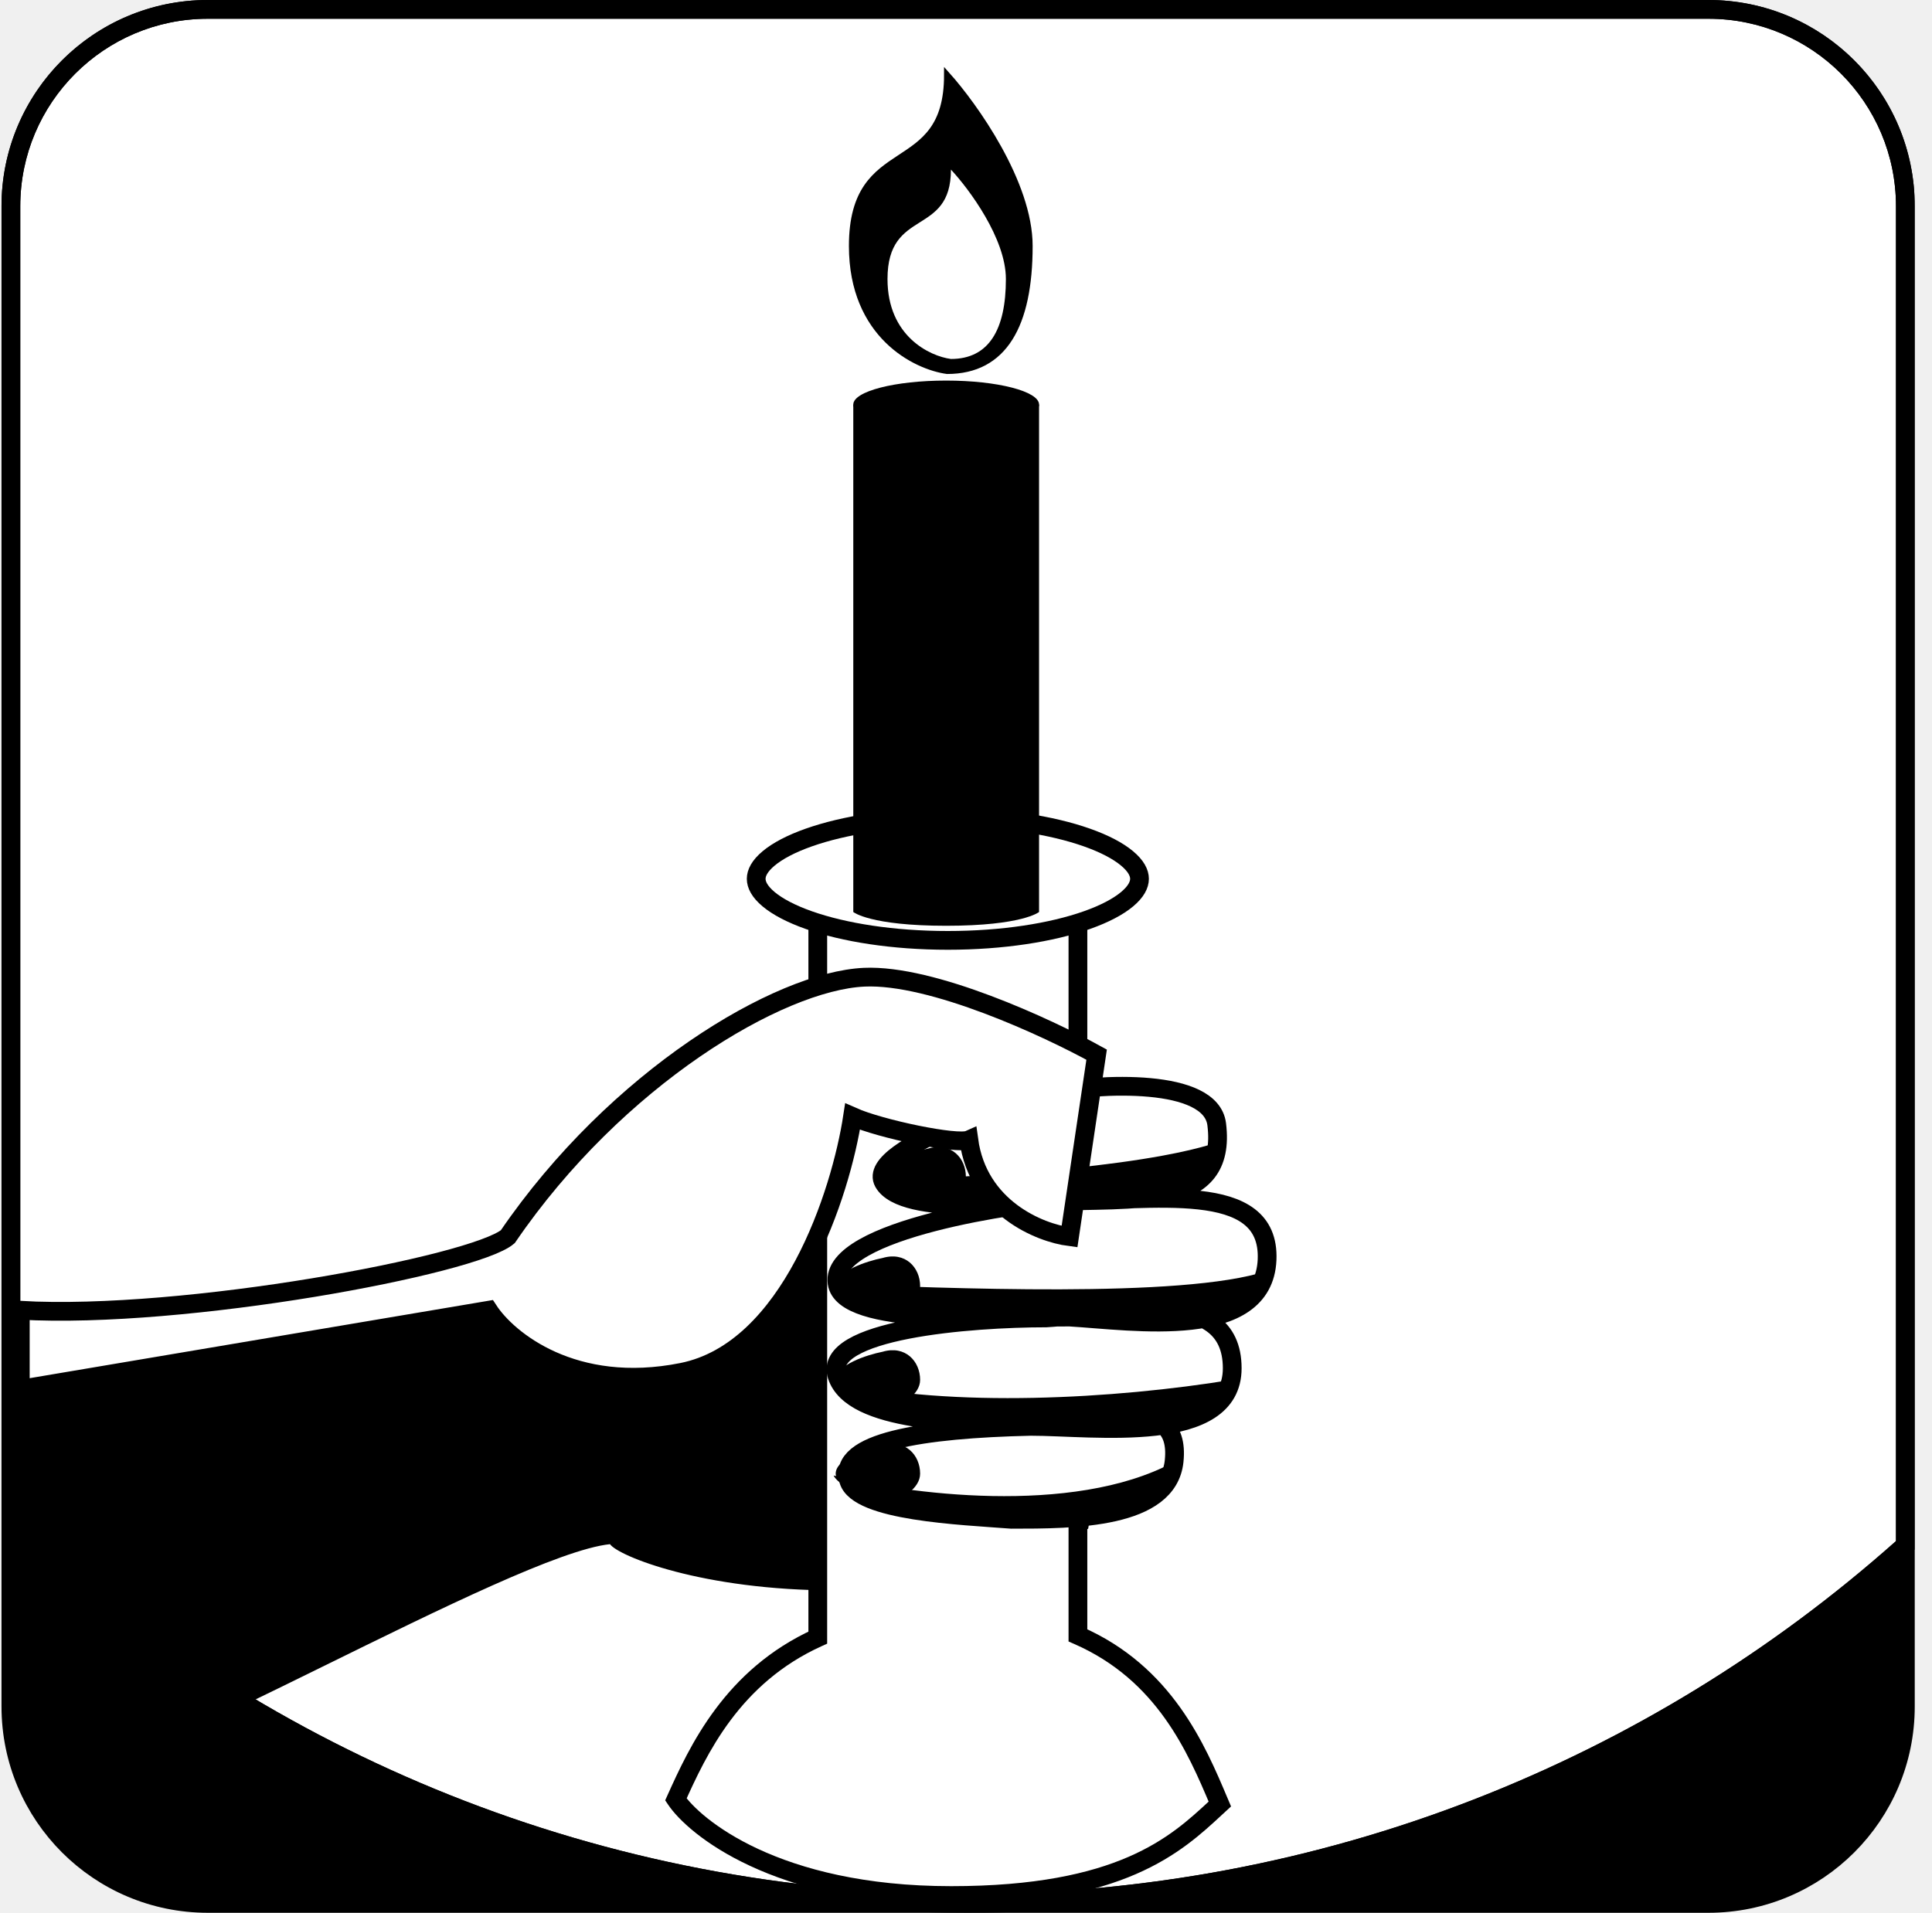
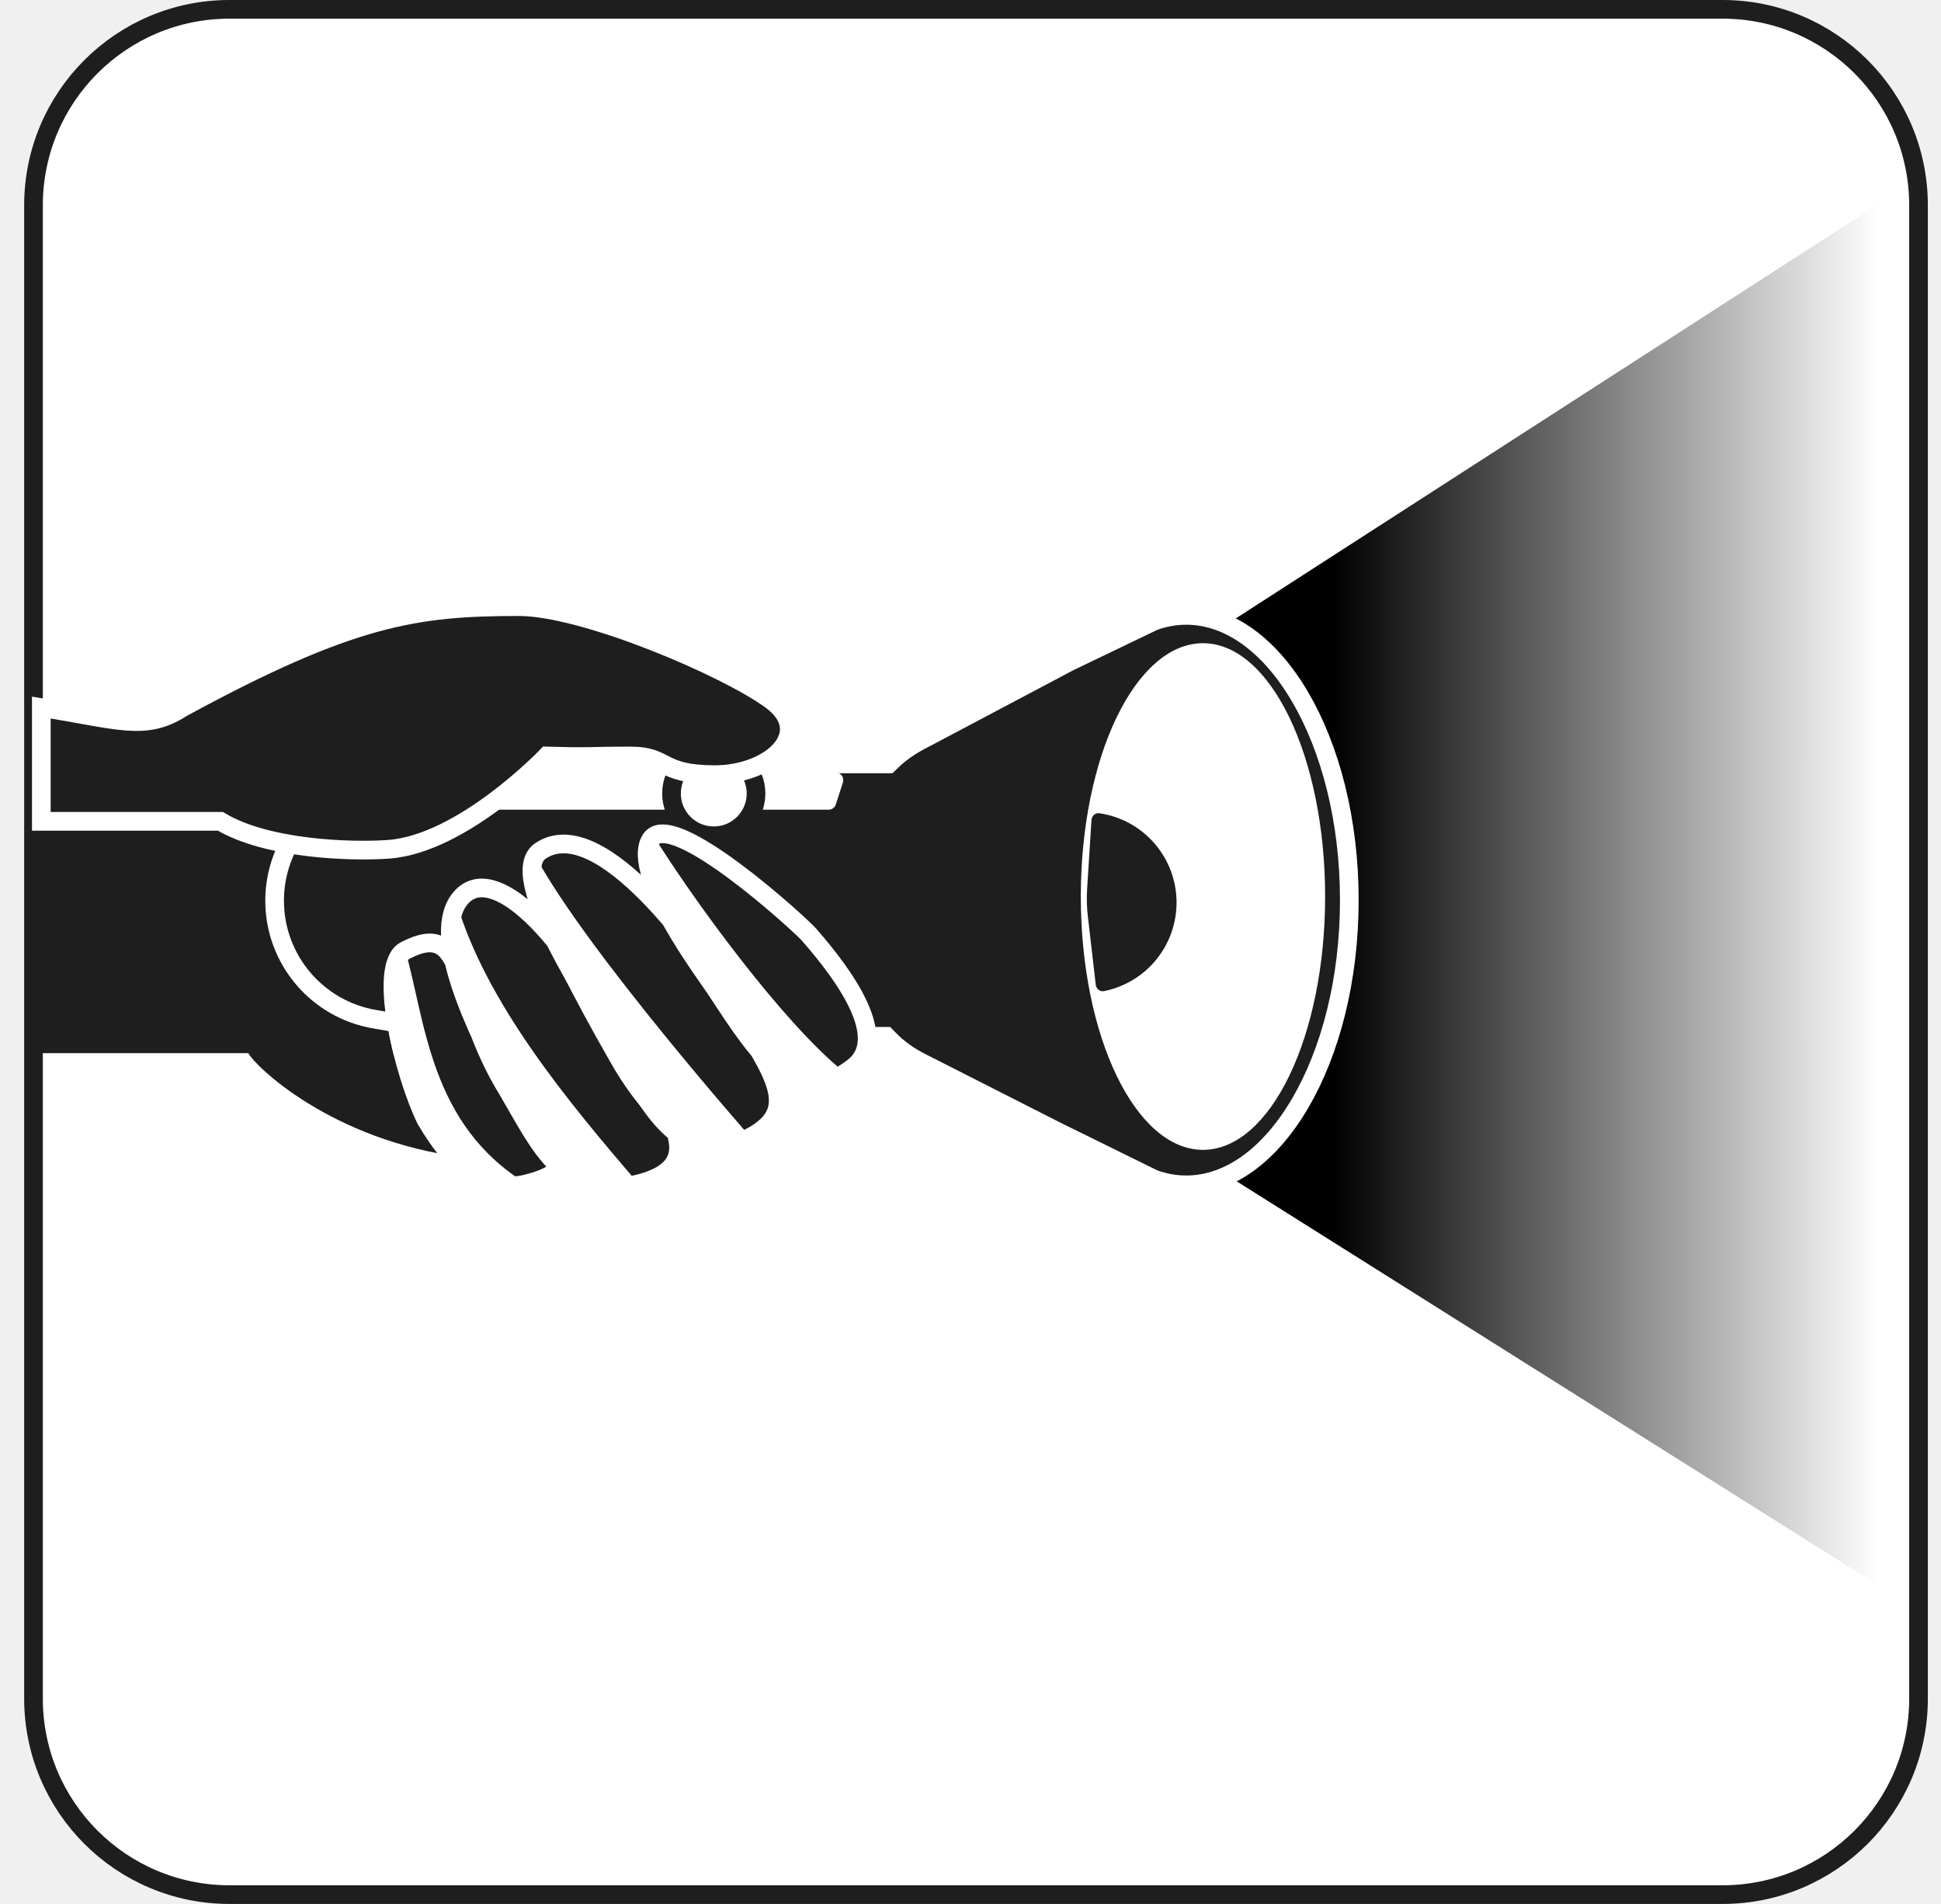
- <svg xmlns="http://www.w3.org/2000/svg" width="103" height="102" viewBox="0 0 103 102" fill="none">
-   <rect className="thumbnail-dark" x="0.58" y="0.5" width="101" height="101" rx="10.5" fill="black" stroke="black" />
-   <mask className="thumbnail-dark" id="path-2-outside-1_4427_17424" maskUnits="userSpaceOnUse" x="0.08" y="0" width="102" height="102" fill="black">
-     <rect className="thumbnail-light" fill="white" x="0.08" width="102" height="102" />
-     <path fill-rule="evenodd" clip-rule="evenodd" d="M1.08 81.273V11C1.08 5.477 5.557 1 11.08 1H91.08C96.603 1 101.08 5.477 101.08 11V82.179C87.92 93.887 70.581 101 51.58 101C32.094 101 14.356 93.519 1.08 81.273Z" />
-   </mask>
-   <path className="thumbnail-light" fill-rule="evenodd" clip-rule="evenodd" d="M1.08 81.273V11C1.08 5.477 5.557 1 11.08 1H91.08C96.603 1 101.08 5.477 101.08 11V82.179C87.92 93.887 70.581 101 51.58 101C32.094 101 14.356 93.519 1.08 81.273Z" fill="white" />
-   <path className="thumbnail-dark" d="M1.08 81.273H0.08V81.711L0.402 82.008L1.08 81.273ZM101.08 82.179L101.745 82.926L102.08 82.627V82.179H101.08ZM2.08 81.273V11H0.08V81.273H2.08ZM2.08 11C2.08 6.029 6.11 2 11.08 2V0C5.005 0 0.08 4.925 0.08 11H2.08ZM11.08 2H91.08V0H11.08V2ZM91.08 2C96.051 2 100.08 6.029 100.08 11H102.08C102.08 4.925 97.155 0 91.08 0V2ZM100.08 11V82.179H102.08V11H100.08ZM100.415 81.432C87.431 92.983 70.326 100 51.58 100V102C70.835 102 88.408 94.791 101.745 82.926L100.415 81.432ZM51.58 100C32.355 100 14.857 92.621 1.758 80.538L0.402 82.008C13.855 94.418 31.833 102 51.58 102V100Z" fill="black" mask="url(#path-2-outside-1_4427_17424)" />
-   <path className="thumbnail-dark" d="M44.541 84.809C51.67 84.809 54.489 82.96 58.012 81.521C60.913 66.109 54.282 58.095 50.966 57.068C47.65 56.04 43.919 61.999 43.09 64.876C42.427 67.178 11.719 70.645 1.08 72.083C0.58 91.5 2.58 95 2.58 95C6.873 95 27.271 82.891 32.521 82.343C32.936 82.96 37.412 84.809 44.541 84.809Z" fill="black" />
-   <path className="thumbnail-light" fill-rule="evenodd" clip-rule="evenodd" d="M49.494 43.081C46.238 43.081 43.598 45.721 43.598 48.977V87.327C39.023 89.4 37.206 93.355 36.033 95.956C36.976 97.366 41.316 101.08 50.709 101.08C59.761 101.08 62.699 98.36 64.799 96.415C64.878 96.342 64.956 96.27 65.033 96.2L64.983 96.08C63.789 93.254 62.087 89.225 57.467 87.206V48.977C57.467 45.721 54.827 43.081 51.571 43.081H49.494Z" fill="white" />
-   <path className="thumbnail-dark" d="M43.598 87.327L43.804 87.782L44.098 87.649V87.327H43.598ZM36.033 95.956L35.577 95.75L35.463 96.003L35.618 96.233L36.033 95.956ZM64.799 96.415L65.139 96.782H65.139L64.799 96.415ZM65.033 96.2L65.372 96.567L65.631 96.329L65.494 96.005L65.033 96.2ZM64.983 96.08L64.522 96.275L64.522 96.275L64.983 96.08ZM57.467 87.206H56.967V87.533L57.267 87.664L57.467 87.206ZM44.098 48.977C44.098 45.997 46.514 43.581 49.494 43.581V42.581C45.962 42.581 43.098 45.445 43.098 48.977H44.098ZM44.098 87.327V48.977H43.098V87.327H44.098ZM43.391 86.871C38.631 89.028 36.75 93.149 35.577 95.75L36.489 96.161C37.661 93.561 39.416 89.771 43.804 87.782L43.391 86.871ZM35.618 96.233C36.676 97.816 41.194 101.58 50.709 101.58V100.58C41.439 100.58 37.277 96.916 36.449 95.678L35.618 96.233ZM50.709 101.58C55.284 101.58 58.353 100.893 60.56 99.936C62.771 98.977 64.083 97.76 65.139 96.782L64.46 96.049C63.416 97.015 62.208 98.131 60.162 99.018C58.111 99.908 55.185 100.58 50.709 100.58V101.58ZM65.139 96.782C65.218 96.709 65.295 96.638 65.372 96.567L64.695 95.832C64.617 95.903 64.539 95.975 64.46 96.049L65.139 96.782ZM65.494 96.005L65.443 95.886L64.522 96.275L64.573 96.394L65.494 96.005ZM65.443 95.886C64.252 93.067 62.488 88.855 57.667 86.748L57.267 87.664C61.686 89.596 63.325 93.441 64.522 96.275L65.443 95.886ZM56.967 48.977V87.206H57.967V48.977H56.967ZM51.571 43.581C54.551 43.581 56.967 45.997 56.967 48.977H57.967C57.967 45.445 55.103 42.581 51.571 42.581V43.581ZM49.494 43.581H51.571V42.581H49.494V43.581Z" fill="black" />
-   <path className="thumbnail-light" d="M55.779 58.299C58.67 57.748 64.556 57.473 64.866 59.951C65.244 62.976 63.242 63.714 60.474 63.927C64.216 63.814 67.691 63.964 67.551 67.18C67.466 69.125 66.031 69.981 64.164 70.315C65.095 70.764 65.693 71.574 65.693 72.962C65.693 74.887 64.094 75.69 62.045 76C62.477 76.367 62.695 76.97 62.595 77.919C62.269 81.017 57.225 81.017 53.921 81.017C51.236 80.81 45.742 80.604 45.247 78.952C44.627 76.886 49.171 76.192 54.953 76.06C51.305 75.854 45.453 75.854 44.627 73.376C43.801 70.897 51.717 70.278 55.779 70.278C55.956 70.267 56.141 70.253 56.332 70.236C52.171 70.278 44.939 70.606 44.627 68.419C44.252 65.798 52.872 64.373 55.872 64.078C55.841 64.079 55.81 64.081 55.779 64.082C54.954 64.12 48.138 64.908 47.105 63.049C46.072 61.191 55.16 58.408 55.779 58.299Z" fill="white" />
-   <path className="thumbnail-outline" d="M54.953 76.06C58.327 76.06 65.693 77.093 65.693 72.962C65.693 68.419 59.29 70.071 55.779 70.278C51.717 70.278 43.801 70.897 44.627 73.376C45.453 75.854 51.305 75.854 54.953 76.06ZM54.953 76.06C57.983 75.991 63.008 73.995 62.595 77.919C62.269 81.017 57.225 81.017 53.921 81.017C51.236 80.81 45.742 80.604 45.247 78.952C44.627 76.886 49.171 76.192 54.953 76.06ZM55.779 58.299C58.67 57.748 64.556 57.473 64.866 59.951C65.44 64.543 60.53 63.864 55.779 64.082C54.954 64.12 48.138 64.908 47.105 63.049C46.072 61.191 55.16 58.408 55.779 58.299ZM56.605 64.022C61.356 64.082 67.739 62.843 67.551 67.18C67.362 71.517 60.46 70.439 57.018 70.232C53.025 70.232 44.957 70.732 44.627 68.419C44.214 65.528 54.746 64.091 56.605 64.022Z" stroke="black" />
-   <path className="thumbnail-dark" d="M57.898 80.886C61.518 80.515 62.5 78.798 62.539 77.986C57.156 80.863 48.231 79.649 44.441 78.682C44.789 79.378 46.646 79.958 47.226 80.19C47.806 80.422 53.374 81.35 57.898 80.886Z" fill="black" />
-   <path className="thumbnail-dark" d="M46.993 62.746C46.993 61.946 48.66 61.413 49.493 61.246C50.695 60.892 51.493 61.746 51.493 62.746C51.493 63.546 50.493 64.08 49.993 64.246C48.993 64.08 46.993 63.546 46.993 62.746Z" fill="black" />
-   <path className="thumbnail-dark" d="M57.318 64.181C63.002 63.949 64.743 63.369 64.859 60.933C60.59 62.325 51.169 62.828 46.993 62.905C47.805 64.297 50.012 64.479 57.318 64.181Z" fill="black" />
-   <path className="thumbnail-light-outline" d="M57.018 65.947L58.464 56.24C55.848 54.795 49.707 51.945 46.073 52.11C41.529 52.317 32.855 57.48 27.072 65.947C25.282 67.462 9.839 70.367 1.082 69.871V74.083L26.04 69.871C27.072 71.454 30.583 74.332 36.366 73.175C42.149 72.019 44.833 63.606 45.453 59.545C46.94 60.206 51.029 61.059 51.649 60.784C52.144 64.419 55.435 65.741 57.018 65.947Z" fill="white" stroke="black" />
-   <path className="thumbnail-light-outline" d="M60.75 46.863C60.75 47.179 60.57 47.549 60.087 47.952C59.608 48.352 58.883 48.735 57.945 49.066C56.072 49.728 53.451 50.146 50.533 50.146C47.614 50.146 44.994 49.728 43.121 49.066C42.182 48.735 41.458 48.352 40.978 47.952C40.495 47.549 40.315 47.179 40.315 46.863C40.315 46.548 40.495 46.178 40.978 45.775C41.458 45.374 42.182 44.991 43.121 44.66C44.994 43.999 47.614 43.581 50.533 43.581C53.451 43.581 56.072 43.999 57.945 44.66C58.883 44.991 59.608 45.374 60.087 45.775C60.57 46.178 60.75 46.548 60.75 46.863Z" fill="white" stroke="black" />
-   <path className="thumbnail-dark" d="M45.491 21.572H55.395V48.633C55.395 48.633 54.511 49.367 50.443 49.367C46.376 49.367 45.491 48.633 45.491 48.633V21.572Z" fill="black" />
-   <ellipse className="thumbnail-dark" cx="50.443" cy="21.572" rx="4.952" ry="1.278" fill="black" />
-   <path className="thumbnail-dark" d="M45.422 13.117C45.422 17.886 48.803 19.546 50.494 19.779C53.537 19.779 54.889 17.325 54.889 13.117C54.889 9.751 51.959 5.636 50.494 4C50.494 9.61 45.422 7.156 45.422 13.117Z" fill="black" stroke="black" stroke-width="0.328" stroke-linecap="round" />
-   <path className="thumbnail-light" d="M47.315 14.878C47.315 17.93 49.57 18.993 50.697 19.142C52.725 19.142 53.627 17.571 53.627 14.878C53.627 12.724 51.673 10.091 50.697 9.043C50.697 12.634 47.315 11.063 47.315 14.878Z" fill="white" />
-   <path className="thumbnail-dark" d="M44.554 68.582C44.554 67.782 46.22 67.248 47.054 67.082C48.256 66.727 49.054 67.582 49.054 68.582C49.054 69.382 48.054 69.915 47.554 70.082C46.554 69.915 44.554 69.382 44.554 68.582Z" fill="black" />
-   <path className="thumbnail-dark" d="M56.042 70.213C65.02 69.977 66.251 70.909 67.527 67.777C63.072 69.262 50.281 68.667 44.441 68.473C44.905 69.749 47.226 70.445 56.042 70.213Z" fill="black" />
-   <path className="thumbnail-dark" d="M44.554 73.582C44.554 72.782 46.22 72.248 47.054 72.082C48.256 71.727 49.054 72.582 49.054 73.582C49.054 74.382 48.054 74.915 47.554 75.082C46.554 74.915 44.554 74.382 44.554 73.582Z" fill="black" />
-   <path className="thumbnail-dark" d="M57.202 76.13C63.698 76.408 64.859 75.666 65.671 73.578C59.452 74.599 50.705 75.086 44.673 73.694C46.529 75.782 49.081 75.782 57.202 76.13Z" fill="black" />
-   <path className="thumbnail-dark" d="M44.554 78.582C44.554 77.782 46.22 77.248 47.054 77.082C48.256 76.727 49.054 77.582 49.054 78.582C49.054 79.382 48.054 79.915 47.554 80.082C46.554 79.915 44.554 79.382 44.554 78.582Z" fill="black" />
+ <svg xmlns="http://www.w3.org/2000/svg" width="104" height="102" viewBox="0 0 104 102" fill="none">
+   <rect className="thumbnail-fill-light" x="102.795" y="0.5" width="101" height="101" rx="10.5" transform="rotate(90 102.795 0.5)" fill="white" stroke="#1E1E1E" />
+   <path className="thumbnail-fill-dark" d="M24.806 62C31.878 62.899 34.63 61.483 38.306 60.5C43.127 45.577 37.966 36.937 34.806 35.5C31.646 34.063 26.951 36.137 25.767 38.886C24.819 41.086 12.949 41.334 2.215 41.42C2.215 59.92 2.215 56.42 2.215 56.42L13.306 56.42C13.639 57.084 17.734 61.101 24.806 62Z" fill="#1E1E1E" />
+   <path d="M62.264 35.678L102.214 9.92C102.214 9.92 102.214 31.42 102.214 47.933C102.214 64.447 102.214 85.92 102.214 85.92L62.264 60.77C62.264 60.77 58.414 55.986 58.414 47.933C58.414 39.881 62.264 35.678 62.264 35.678Z" fill="url(#paint0_linear_357_9470)" />
+   <path className="thumbnail-fill-dark thumbnail-stroke-light" d="M47.412 40.926H47.615L47.761 40.784C48.196 40.359 48.712 39.995 49.276 39.697L57.302 35.45L61.827 33.276C62.39 33.074 62.97 32.969 63.563 32.969C65.863 32.969 68.036 34.563 69.661 37.336C71.28 40.097 72.297 43.945 72.297 48.222C72.297 52.499 71.28 56.347 69.661 59.108C68.036 61.881 65.863 63.475 63.563 63.475C62.971 63.475 62.392 63.37 61.829 63.169L56.694 60.641L56.688 60.639L49.353 56.915C48.703 56.585 48.113 56.168 47.634 55.671L47.486 55.518H47.274L25.358 55.518L20.054 54.598C16.968 54.063 14.714 51.385 14.714 48.253C14.714 45.148 16.93 42.486 19.983 41.921L25.361 40.926H47.412Z" fill="#1E1E1E" stroke="white" />
+   <ellipse className="thumbnail-fill-light" cx="64.456" cy="48.03" rx="6.545" ry="13.571" fill="white" />
+   <path className="thumbnail-fill-light" d="M24.955 41.636C25.017 41.486 25.164 41.388 25.326 41.388H44.781C45.054 41.388 45.248 41.655 45.165 41.915L44.783 43.098C44.729 43.265 44.574 43.377 44.4 43.377H24.83C24.542 43.377 24.347 43.084 24.458 42.819L24.955 41.636Z" fill="white" />
+   <circle className="thumbnail-fill-light thumbnail-stroke-dark" cx="38.244" cy="42.511" r="2.265" fill="white" stroke="#1E1E1E" />
+   <path className="thumbnail-fill-dark" d="M58.712 52.759C58.737 52.98 58.938 53.14 59.156 53.097C60.201 52.887 61.152 52.336 61.856 51.525C62.648 50.612 63.07 49.436 63.039 48.228C63.008 47.02 62.525 45.867 61.686 44.997C60.941 44.224 59.963 43.723 58.908 43.568C58.688 43.535 58.496 43.706 58.482 43.928L58.248 47.636C58.218 48.113 58.23 48.593 58.285 49.068L58.712 52.759Z" fill="#1E1E1E" />
+   <path className="thumbnail-fill-dark" d="M43.343 50.066C45.283 52.28 47.715 55.644 45.715 57.183C43.687 58.743 42.225 58.102 40.69 56.293C41.914 58.414 42.311 59.807 40.215 60.92C38.611 61.771 37.314 61.534 36.216 60.666C36.609 61.898 36.248 62.911 34.215 63.42C32.281 63.903 30.98 63.43 29.959 62.484C29.803 62.845 29.285 63.152 28.215 63.42C26.215 63.92 24.492 62.827 22.818 59.978C21.635 57.559 20.183 51.714 21.715 50.92C23.156 50.172 23.819 50.513 24.331 51.527C24.007 50.103 24.026 48.861 24.695 48.094C25.786 46.843 27.719 47.919 29.753 50.41C28.636 48.171 28.018 46.213 28.967 45.581C30.966 44.251 33.817 46.774 35.948 49.276C35.033 47.634 34.328 45.886 34.852 44.996C35.931 43.164 42.936 49.587 43.343 50.066Z" fill="#1E1E1E" />
+   <path className="thumbnail-stroke-light" d="M27.215 58.42C28.924 61.328 30.215 64.42 34.215 63.42C38.622 62.318 35.172 58.842 33.215 55.92C30.215 49.92 26.413 46.126 24.695 48.094C22.977 50.062 25.543 55.17 27.215 58.42ZM27.215 58.42C28.809 60.996 32.042 62.463 28.215 63.42C26.215 63.92 24.492 62.827 22.818 59.978C21.635 57.559 20.183 51.714 21.715 50.92C25.135 49.145 24.17 53.502 27.215 58.42ZM43.343 50.066C45.283 52.28 47.715 55.644 45.715 57.183C42.715 59.491 40.954 56.982 38.358 52.997C37.907 52.305 33.773 46.829 34.852 44.996C35.931 43.164 42.936 49.587 43.343 50.066ZM38.715 52.997C41.071 57.123 43.241 59.313 40.215 60.92C37.188 62.527 35.251 60.255 33.684 57.183C31.661 53.741 27.022 46.876 28.967 45.581C32.215 43.42 37.713 51.43 38.715 52.997Z" stroke="white" />
+   <path className="thumbnail-fill-light" d="M23.715 61.42C25.869 64.352 27.495 63.798 28.215 63.42C23.006 60.238 22.802 54.677 21.715 50.92C21.715 50.92 20.215 51.134 20.715 54.42C20.943 55.92 21.021 57.755 23.715 61.42Z" fill="white" />
+   <path className="thumbnail-fill-light" d="M38.663 53.691C41.54 58.091 43.215 58.92 45.215 57.42C41.921 54.781 37.043 48.055 35.015 44.771C33.715 45.92 34.964 48.036 38.663 53.691Z" fill="white" />
+   <path className="thumbnail-fill-dark thumbnail-stroke-light" d="M38.306 41.5C41.306 41.5 43.718 39.264 41.306 37.5C38.893 35.736 31.306 32.5 27.806 32.5C22.283 32.5 18.806 33 9.741 37.93C7.774 39.206 6.306 38.546 2.214 37.906L2.214 44L11.806 44C14.306 45.5 18.806 45.642 20.806 45.5C24.806 45.215 29.306 40.5 29.306 40.5C31.897 40.571 31.338 40.5 33.806 40.5C35.806 40.5 35.306 41.5 38.306 41.5Z" fill="#1E1E1E" stroke="white" />
+   <path className="thumbnail-fill-light" d="M32.714 56.92C36.715 63.92 40.215 60.92 40.215 60.92C40.215 60.92 31.507 51.051 28.715 45.92C27.85 46.967 28.339 49.262 32.714 56.92Z" fill="white" />
+   <path className="thumbnail-fill-light" d="M27.715 59.42C30.47 64.656 32.04 63.841 34.215 63.42C30.467 59.061 26.025 53.732 24.444 48.295C23.499 50.809 24.27 52.875 27.715 59.42Z" fill="white" />
+   <defs>
+     <linearGradient id="paint0_linear_357_9470" x1="59.715" y1="47.92" x2="100.714" y2="47.92" gradientUnits="userSpaceOnUse">
+       <stop className="thumbnail-flashlight-light" offset="0.285" />
+       <stop className="thumbnail-flashlight-light" offset="1" stop-opacity="0" />
+     </linearGradient>
+   </defs>
</svg>
